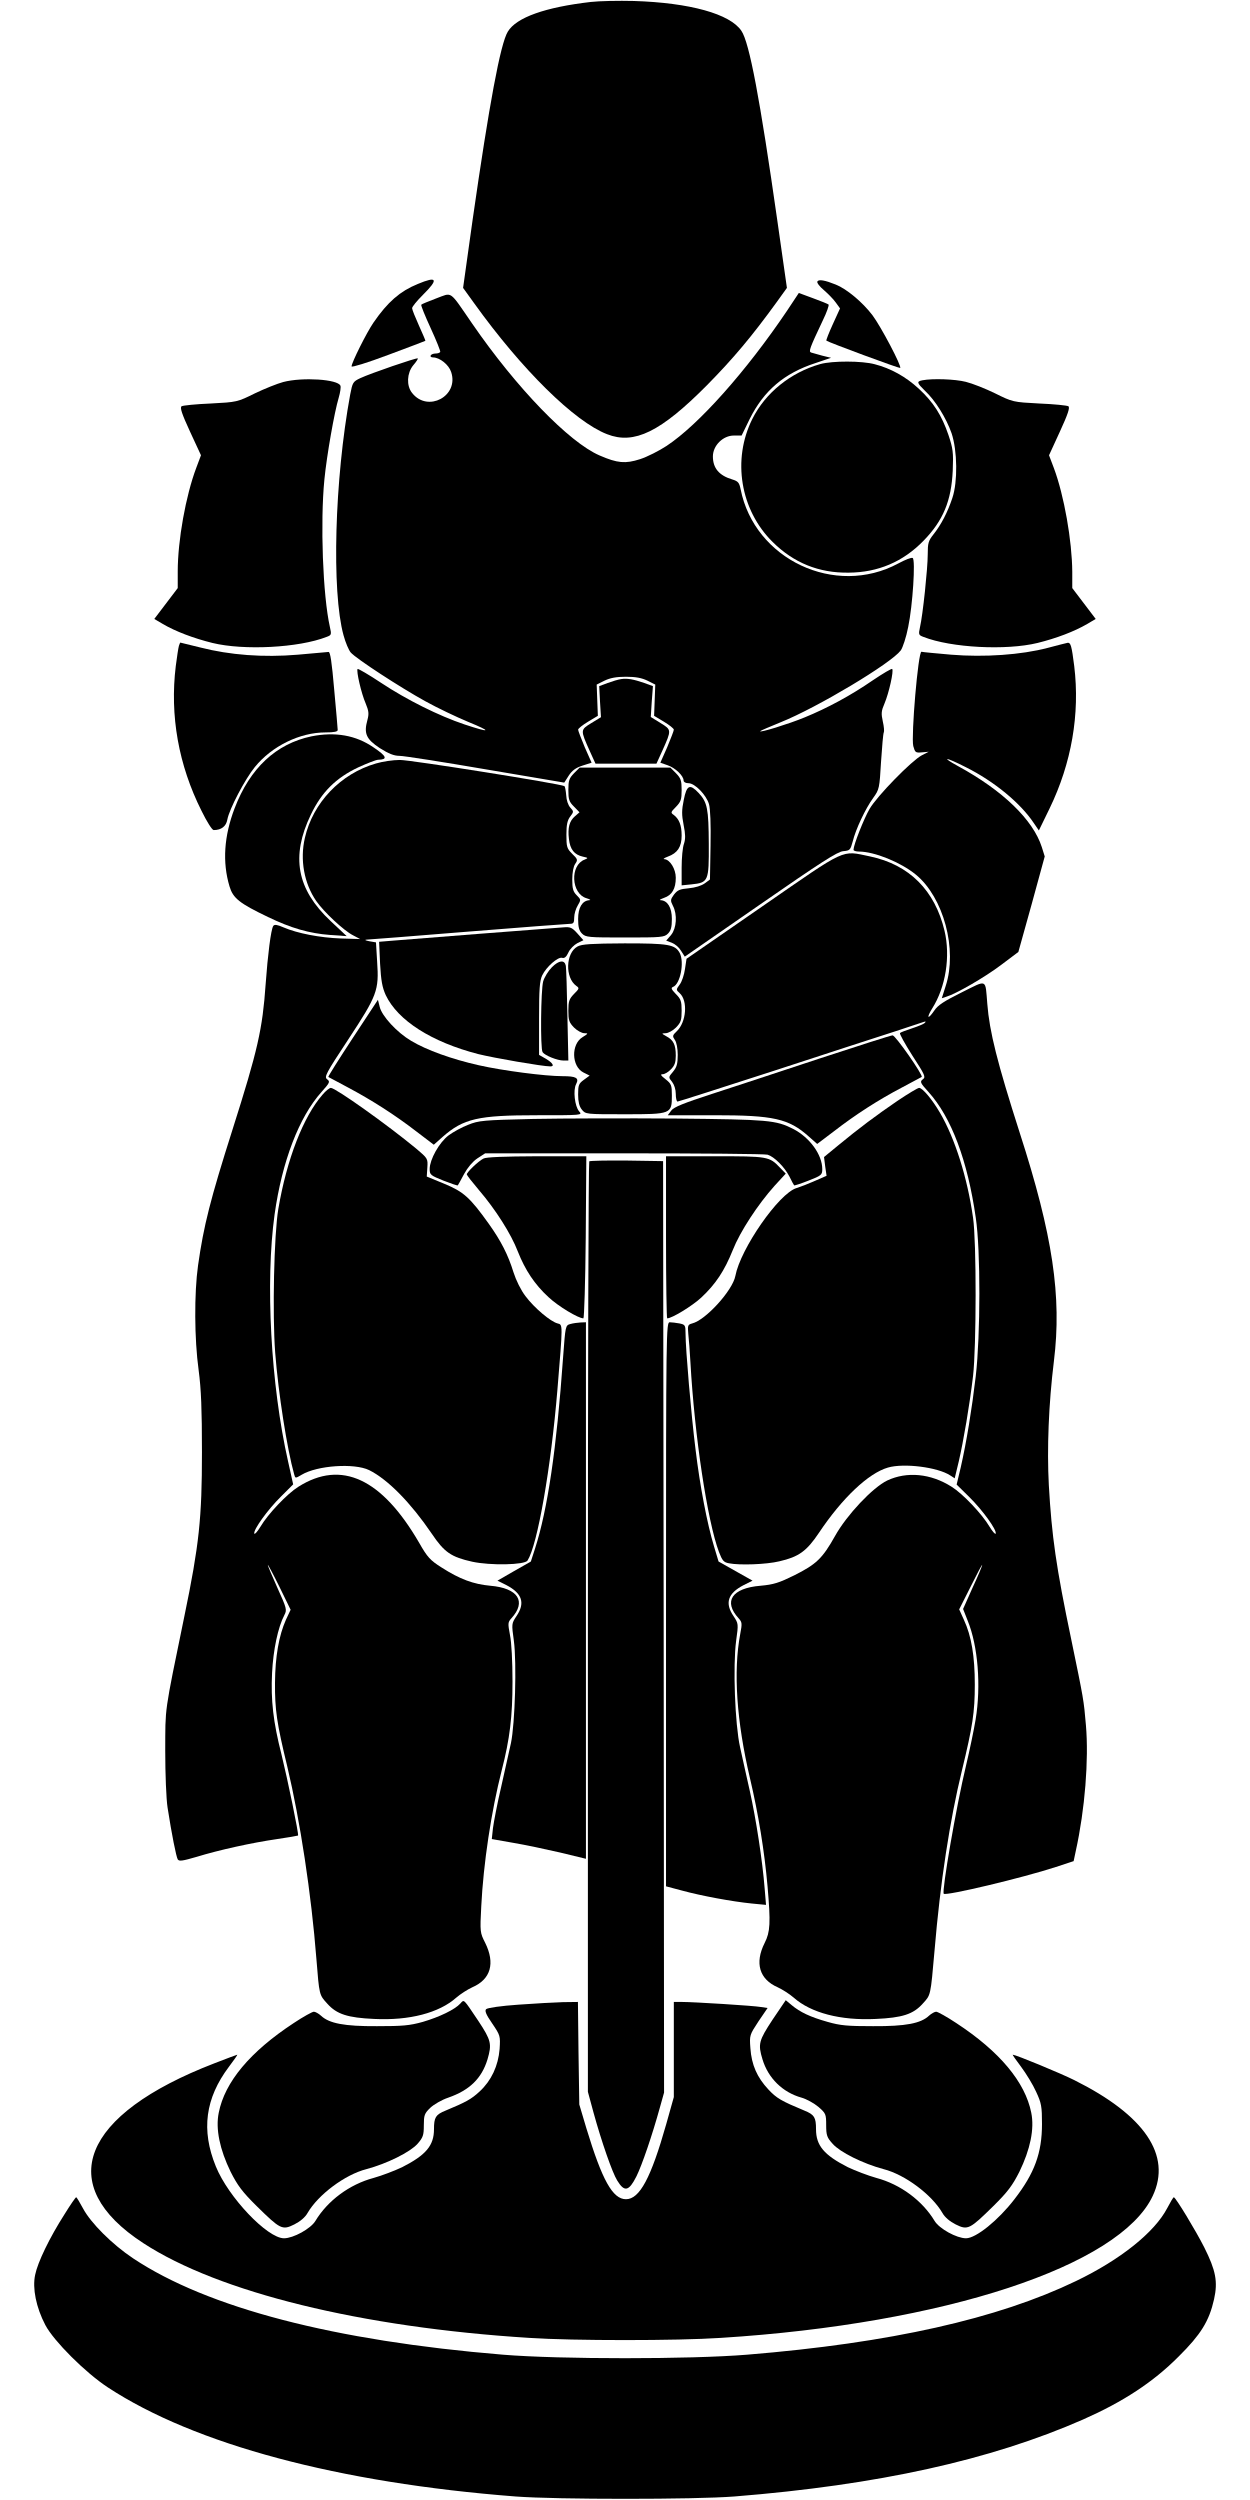
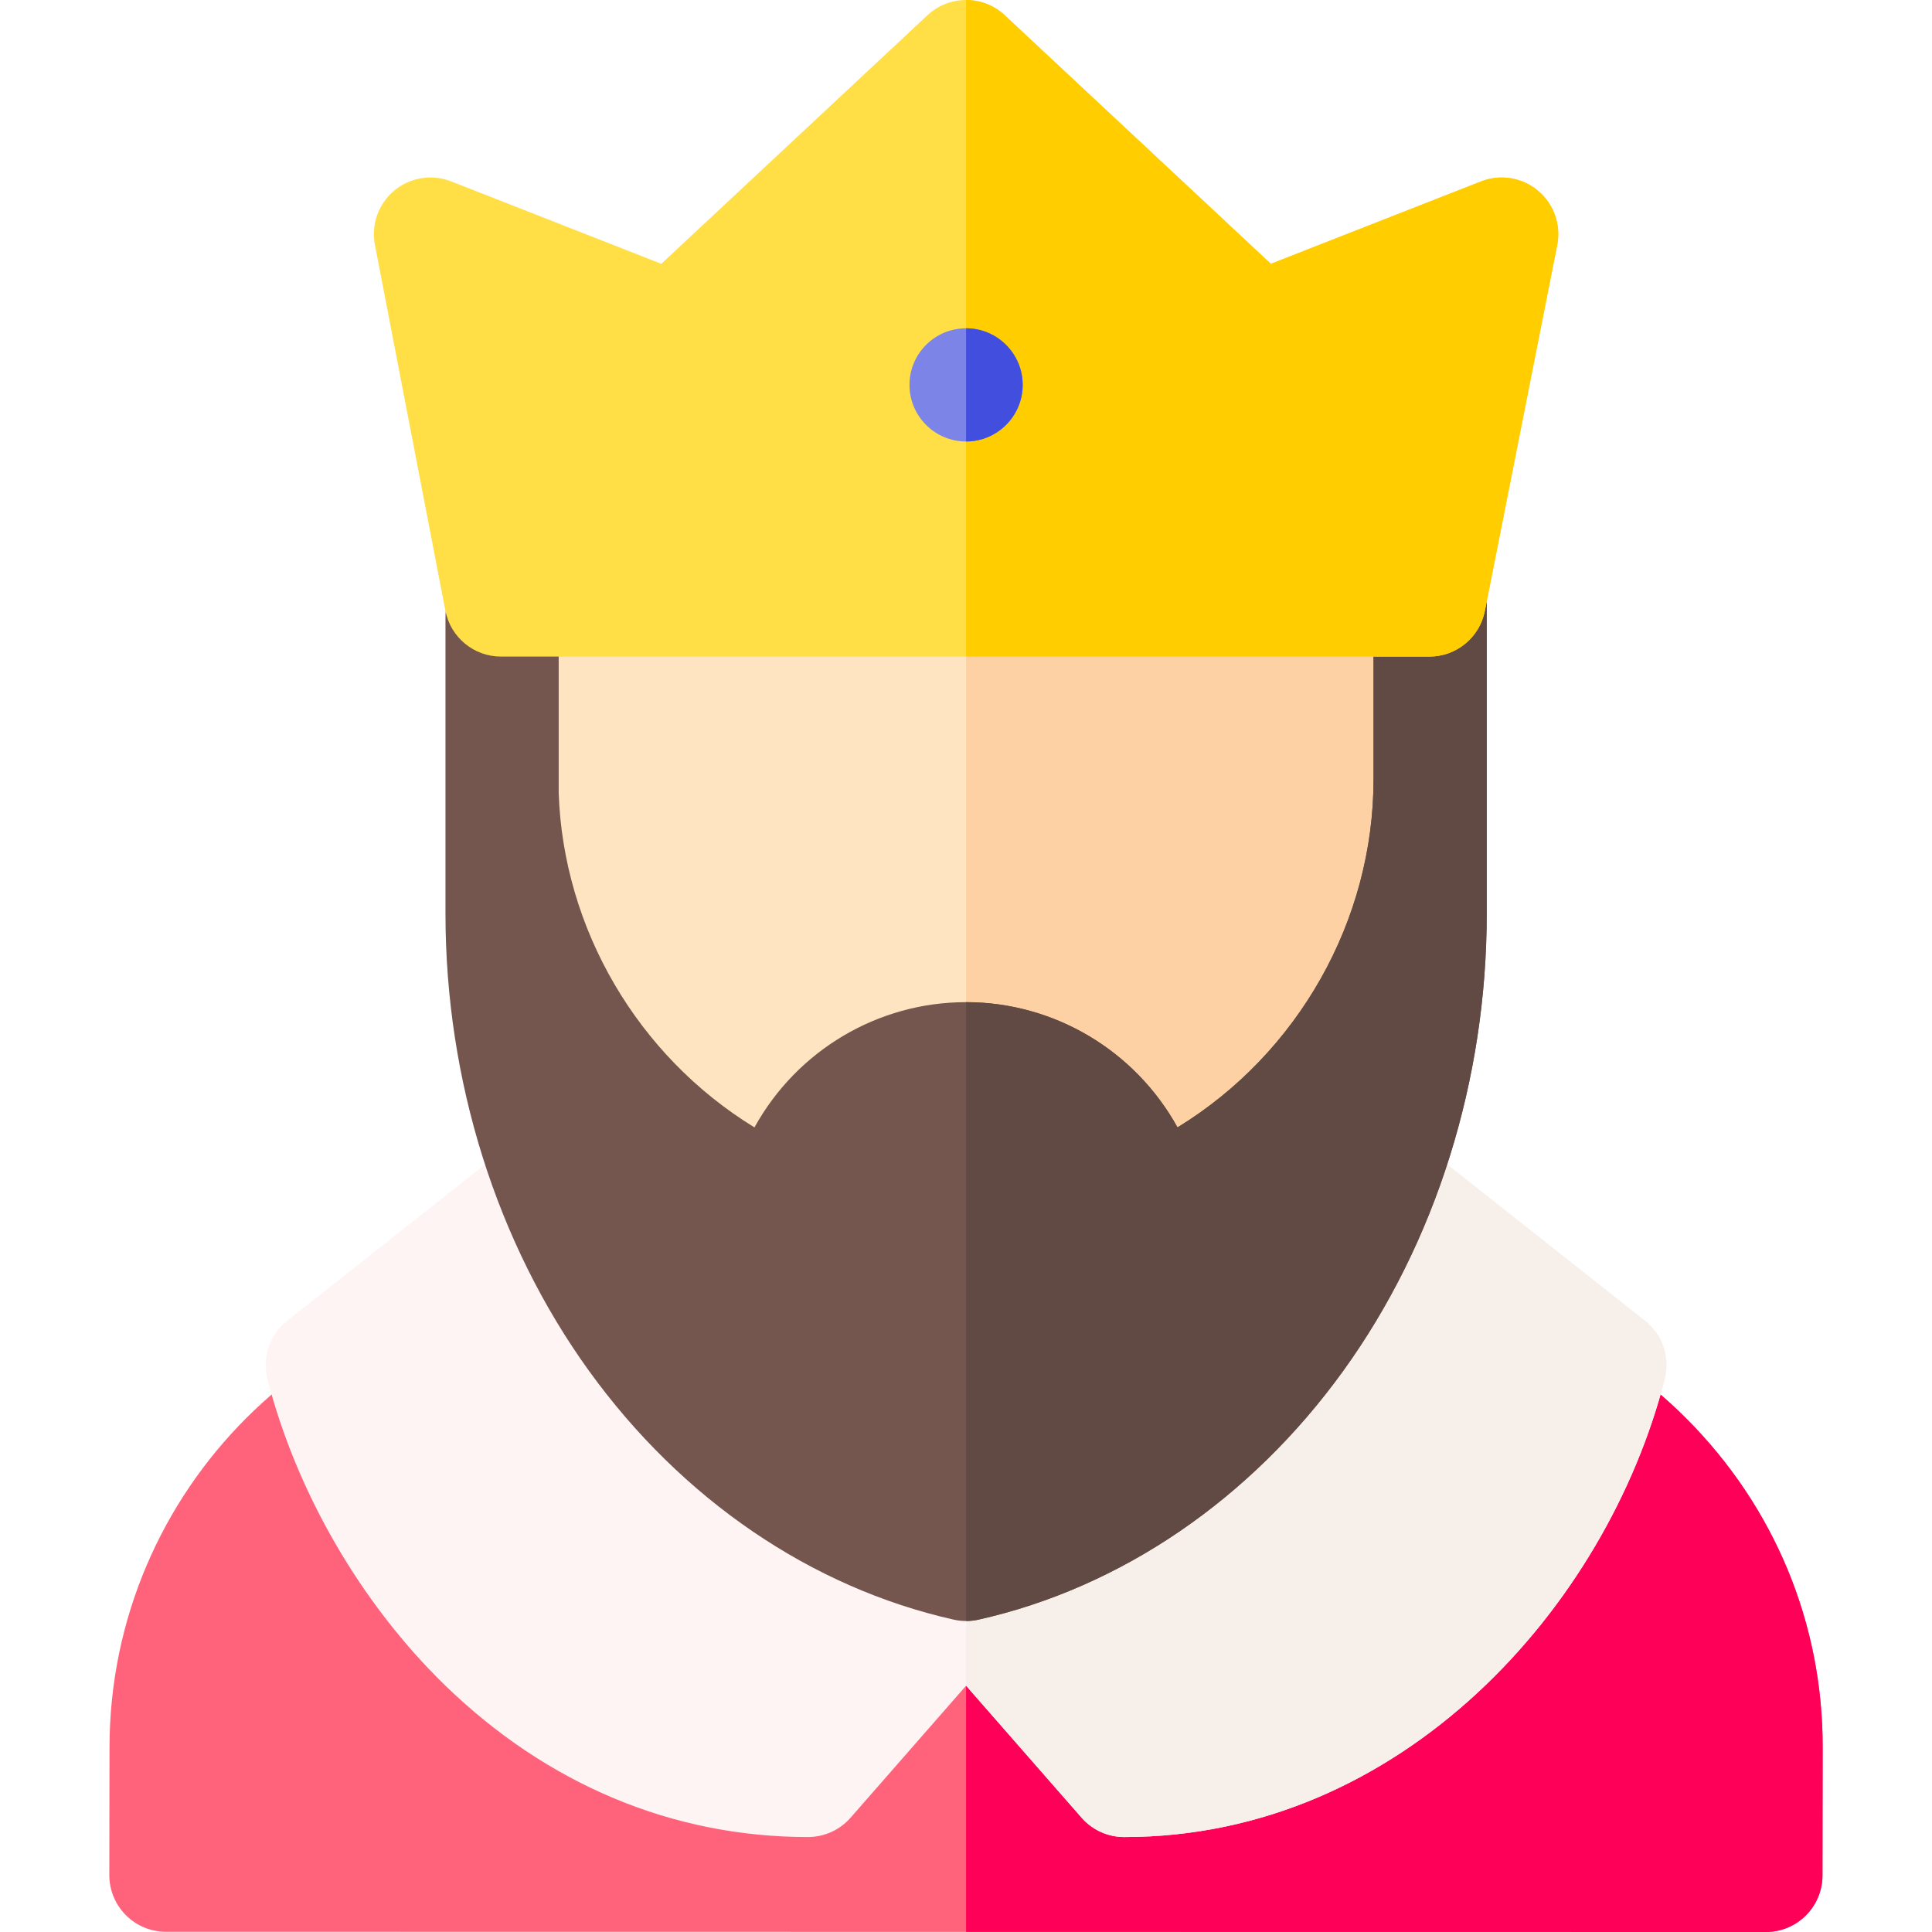
- <svg xmlns="http://www.w3.org/2000/svg" version="1.0" width="640pt" height="1280pt" viewBox="0 0 640 1280" preserveAspectRatio="xMidYMid meet">
-   <g transform="translate(0,1280) scale(0.1,-0.1)" fill="#000000" stroke="none">
-     <path d="M3025 12790 c-233 -27 -381 -79 -425 -152 -38 -62 -95 -370 -180 -962 l-49 -350 57 -79 c244 -340 514 -606 680 -670 139 -55 275 12 512 251 134 136 229 249 358 427 l51 71 -49 344 c-89 624 -143 912 -184 972 -58 87 -264 144 -551 153 -77 2 -176 0 -220 -5z" />
-     <path d="M2139 11346 c-91 -37 -154 -92 -227 -198 -35 -51 -112 -205 -112 -224 0 -6 79 18 188 59 103 38 188 71 190 72 1 1 -14 36 -33 78 -19 42 -35 82 -35 89 0 8 25 38 55 68 82 81 74 98 -26 56z" />
-     <path d="M4185 11359 c-4 -6 11 -26 34 -45 22 -19 50 -48 61 -64 l21 -29 -37 -81 c-20 -44 -35 -82 -33 -84 8 -8 374 -143 378 -140 9 8 -99 213 -142 270 -50 66 -132 135 -188 157 -54 22 -87 28 -94 16z" />
-     <path d="M2233 11272 c-39 -15 -74 -29 -76 -32 -3 -3 19 -57 48 -120 29 -63 51 -118 49 -122 -3 -5 -14 -8 -24 -8 -10 0 -22 -4 -25 -10 -3 -5 2 -10 12 -10 34 0 81 -37 93 -75 41 -123 -120 -209 -200 -107 -30 37 -27 102 6 142 15 17 25 33 23 35 -5 5 -243 -77 -294 -101 -38 -18 -40 -22 -52 -84 -80 -434 -96 -1009 -34 -1233 10 -37 27 -77 37 -88 28 -32 254 -179 381 -249 61 -34 160 -81 220 -106 125 -51 116 -58 -19 -13 -131 44 -294 125 -427 213 -63 42 -117 73 -120 71 -8 -9 19 -126 41 -176 16 -39 18 -53 9 -86 -19 -69 -6 -97 63 -143 46 -29 73 -40 102 -40 21 0 220 -31 441 -69 l402 -68 23 36 c17 26 36 40 70 51 l47 15 -35 79 c-18 44 -34 84 -34 90 0 6 23 24 51 41 l50 30 -3 80 -3 80 40 20 c29 14 60 20 110 20 50 0 81 -6 110 -20 l40 -20 -3 -80 -3 -80 50 -30 c28 -17 51 -35 51 -41 0 -6 -16 -46 -34 -90 l-35 -79 37 -13 c39 -13 82 -54 82 -78 0 -8 10 -14 25 -14 33 0 91 -60 105 -107 7 -23 10 -106 8 -212 l-3 -174 -27 -20 c-17 -12 -48 -22 -82 -25 -45 -4 -57 -9 -75 -32 -19 -26 -19 -31 -6 -57 24 -45 19 -116 -9 -150 l-25 -29 29 -11 c16 -6 37 -24 47 -41 l19 -30 387 268 c310 215 394 269 424 272 35 3 37 6 49 50 15 62 65 168 105 223 31 43 32 49 40 186 5 77 11 145 14 149 3 5 1 30 -5 56 -9 41 -8 54 9 93 22 52 48 167 39 176 -3 3 -47 -23 -99 -58 -113 -78 -234 -143 -349 -190 -82 -34 -238 -82 -227 -70 3 3 50 23 104 45 187 75 566 302 615 368 10 14 28 68 38 120 23 110 38 344 23 353 -6 4 -39 -9 -74 -28 -323 -174 -736 21 -807 380 -7 34 -13 41 -42 50 -68 20 -100 58 -100 118 0 56 52 107 107 107 l40 0 42 86 c72 144 176 233 336 285 l80 27 -45 11 c-25 7 -51 14 -57 16 -14 5 -8 21 60 165 20 41 33 78 29 81 -4 3 -40 18 -79 32 l-73 27 -61 -92 c-207 -307 -451 -582 -616 -691 -38 -25 -99 -56 -136 -68 -75 -24 -115 -21 -207 19 -156 67 -426 346 -653 676 -120 174 -99 159 -184 128z" />
-     <path d="M4200 10936 c-152 -43 -281 -147 -348 -281 -104 -208 -62 -466 104 -630 108 -107 236 -159 389 -157 150 1 278 55 383 163 101 103 143 205 150 359 4 94 1 114 -22 183 -34 100 -77 168 -152 237 -66 61 -143 104 -225 125 -66 18 -217 18 -279 1z" />
-     <path d="M1450 10844 c-30 -8 -95 -34 -145 -58 -89 -44 -91 -45 -227 -52 -75 -3 -142 -10 -148 -14 -10 -6 1 -39 43 -130 l56 -121 -24 -64 c-54 -143 -95 -372 -95 -531 l0 -85 -60 -79 -60 -79 44 -26 c65 -38 157 -73 254 -97 160 -39 441 -25 584 31 25 9 26 12 17 51 -36 160 -50 534 -28 756 12 122 51 344 73 417 8 27 12 55 9 62 -12 33 -194 45 -293 19z" />
-     <path d="M4723 10853 c-31 -6 -29 -13 13 -54 53 -49 109 -140 136 -217 30 -89 32 -249 4 -332 -25 -75 -58 -137 -95 -184 -28 -35 -31 -46 -31 -105 0 -70 -25 -310 -40 -374 -8 -36 -6 -39 18 -48 143 -56 424 -70 584 -31 97 24 189 59 254 97 l44 26 -60 79 -60 79 0 83 c-1 159 -42 392 -94 531 l-25 66 56 122 c41 89 52 123 43 129 -6 4 -73 11 -148 14 -136 7 -138 8 -227 52 -49 24 -117 51 -150 59 -55 14 -170 18 -222 8z" />
-     <path d="M916 9493 c-3 -10 -10 -56 -16 -103 -31 -254 14 -507 132 -742 27 -55 54 -98 62 -98 39 0 64 19 70 54 10 54 91 208 141 269 87 107 230 177 361 177 45 0 64 4 63 13 0 6 -8 100 -18 207 -12 139 -20 194 -29 192 -7 -1 -77 -7 -157 -14 -176 -15 -348 -2 -500 37 -55 14 -100 25 -102 25 -1 0 -4 -8 -7 -17z" />
-     <path d="M5365 9483 c-137 -36 -325 -49 -495 -35 -78 7 -146 13 -152 15 -17 3 -54 -434 -42 -483 9 -33 12 -35 44 -32 l35 3 -35 -18 c-51 -26 -230 -209 -268 -275 -29 -50 -82 -184 -82 -209 0 -5 13 -9 28 -9 79 0 214 -55 291 -118 142 -116 214 -384 153 -570 l-20 -63 21 7 c52 15 200 101 282 163 l89 67 68 244 67 245 -15 48 c-45 140 -199 289 -428 414 -93 51 -65 48 39 -5 146 -73 280 -184 348 -286 l26 -38 55 113 c112 231 156 483 126 729 -13 103 -18 120 -33 119 -7 -1 -52 -13 -102 -26z" />
-     <path d="M3180 9323 c-14 -2 -45 -11 -69 -20 l-43 -16 4 -79 5 -80 -49 -30 c-57 -35 -57 -35 -9 -142 l30 -66 156 0 156 0 30 66 c48 107 48 107 -9 142 l-50 31 5 79 6 79 -44 16 c-55 19 -87 25 -119 20z" />
-     <path d="M1595 9030 c-181 -38 -315 -162 -394 -369 -54 -142 -63 -275 -26 -399 18 -61 51 -87 197 -157 118 -57 211 -84 318 -92 l85 -6 -82 77 c-174 163 -205 331 -101 546 55 115 128 187 242 241 46 21 92 39 102 39 51 1 44 18 -23 63 -91 63 -197 81 -318 57z" />
-     <path d="M1925 8891 c-181 -52 -323 -201 -364 -381 -26 -112 -4 -233 58 -323 38 -55 141 -152 189 -176 l36 -19 -99 3 c-107 4 -222 26 -294 57 -32 14 -46 16 -52 7 -12 -19 -28 -147 -39 -299 -16 -229 -40 -336 -170 -745 -113 -356 -147 -489 -176 -694 -20 -142 -19 -377 3 -536 13 -98 17 -201 17 -420 0 -337 -14 -473 -90 -840 -105 -511 -97 -460 -98 -690 0 -116 5 -246 12 -290 21 -136 44 -251 52 -265 7 -11 25 -8 97 13 114 35 281 72 412 91 57 8 105 17 107 18 5 5 -54 290 -85 416 -42 165 -55 276 -48 417 6 118 30 233 63 296 14 27 12 34 -36 140 -27 61 -50 114 -49 117 0 4 27 -46 59 -111 l58 -119 -24 -51 c-36 -81 -55 -189 -56 -322 -1 -138 9 -208 63 -430 66 -278 123 -653 149 -985 15 -186 14 -183 56 -229 48 -54 105 -72 240 -78 180 -9 332 31 420 109 22 19 58 42 82 53 95 41 118 123 66 228 -26 51 -27 55 -20 186 11 220 51 486 105 698 41 159 55 273 55 453 0 103 -5 201 -13 239 -11 59 -11 65 7 85 79 86 35 155 -108 167 -86 8 -155 33 -250 94 -57 36 -72 52 -114 126 -191 329 -398 426 -618 287 -58 -36 -157 -141 -194 -204 -16 -26 -30 -42 -32 -36 -6 19 69 123 136 189 l63 63 -26 117 c-89 394 -117 920 -69 1266 38 270 125 498 240 626 43 48 45 53 29 65 -16 12 -8 28 108 204 148 225 158 251 148 397 l-6 100 -35 6 c-19 4 -25 7 -14 8 12 0 246 19 520 41 275 22 509 40 522 40 18 0 22 5 22 33 0 17 8 45 18 61 17 29 17 30 -5 52 -19 19 -23 34 -23 81 0 36 6 67 15 80 14 20 13 24 -15 51 -28 28 -30 36 -30 99 0 51 5 74 20 93 18 24 18 25 0 45 -11 12 -20 38 -21 63 -2 24 -6 45 -9 47 -19 12 -792 135 -843 134 -34 0 -89 -8 -122 -18z" />
-     <path d="M2939 8841 c-25 -26 -29 -37 -29 -86 0 -49 4 -60 29 -85 l28 -29 -23 -20 c-29 -25 -38 -59 -31 -117 6 -53 27 -80 71 -90 28 -6 29 -7 10 -15 -77 -28 -70 -175 9 -198 17 -5 24 -10 15 -10 -37 -2 -58 -38 -58 -96 0 -42 5 -60 20 -75 19 -19 33 -20 220 -20 187 0 201 1 220 20 15 15 20 33 20 75 0 58 -22 94 -57 96 -10 0 -2 5 17 12 41 14 60 47 60 103 0 45 -30 93 -58 95 -9 0 -2 6 17 13 50 18 71 50 71 108 0 53 -13 85 -41 106 -16 11 -15 14 12 41 25 26 29 37 29 86 0 49 -4 60 -29 86 l-29 29 -232 0 -232 0 -29 -29z" />
-     <path d="M3501 8705 c-11 -53 -11 -77 -1 -128 10 -49 10 -72 2 -97 -7 -18 -12 -73 -12 -123 l0 -90 50 5 c87 9 90 15 89 207 -1 180 -7 213 -52 261 -45 48 -61 41 -76 -35z" />
-     <path d="M3904 8160 l-389 -269 -8 -53 c-4 -29 -16 -65 -27 -79 -19 -26 -19 -27 0 -44 43 -39 34 -149 -15 -195 -22 -21 -23 -25 -10 -44 9 -12 15 -44 15 -77 0 -46 -5 -63 -24 -86 -24 -28 -24 -29 -5 -52 11 -14 19 -39 19 -62 0 -21 4 -39 9 -39 5 0 229 72 498 159 268 88 547 178 618 201 72 24 137 45 145 48 10 3 12 2 5 -5 -5 -6 -35 -18 -65 -28 -30 -10 -58 -20 -62 -24 -4 -3 25 -55 63 -115 65 -100 70 -111 54 -122 -16 -12 -14 -18 29 -65 117 -130 200 -350 242 -644 25 -167 24 -601 0 -810 -20 -171 -48 -341 -77 -468 l-21 -88 64 -63 c69 -68 142 -169 136 -188 -2 -6 -16 10 -32 36 -37 63 -136 168 -194 204 -107 68 -229 79 -329 32 -75 -36 -208 -177 -268 -285 -64 -114 -95 -144 -209 -201 -77 -38 -105 -47 -172 -53 -147 -12 -192 -80 -112 -167 18 -20 18 -27 8 -80 -36 -191 -19 -446 50 -739 43 -183 74 -372 90 -555 16 -185 14 -231 -15 -288 -52 -103 -27 -186 67 -227 24 -11 60 -34 82 -53 88 -78 240 -118 420 -109 135 6 192 24 240 78 42 46 40 36 61 274 29 346 78 666 140 920 55 227 66 298 66 440 0 144 -17 248 -56 332 l-24 53 59 117 c32 65 59 115 59 111 1 -3 -21 -56 -49 -116 l-49 -110 24 -61 c52 -128 69 -332 40 -506 -8 -49 -30 -155 -49 -235 -50 -208 -125 -644 -114 -656 12 -12 406 82 574 137 l91 30 11 52 c47 213 67 468 52 643 -11 130 -12 134 -75 439 -78 373 -100 529 -115 791 -10 187 -1 415 26 635 41 331 -6 646 -175 1169 -115 359 -155 518 -166 660 -11 131 2 125 -131 59 -90 -45 -122 -65 -141 -94 -33 -48 -41 -38 -10 12 69 109 94 266 63 397 -49 207 -181 339 -381 381 -150 31 -113 48 -551 -255z" />
-     <path d="M2885 8052 c-76 -5 -800 -62 -872 -68 l-72 -6 5 -112 c5 -88 11 -121 29 -161 62 -130 234 -240 474 -302 81 -20 328 -63 369 -63 23 0 12 18 -23 39 l-35 20 0 187 c0 150 3 192 16 220 21 44 81 96 102 90 12 -4 22 5 32 27 8 18 29 39 46 48 l31 15 -31 35 c-27 30 -36 34 -71 31z" />
-     <path d="M2957 7954 c-61 -33 -65 -160 -6 -202 16 -11 15 -14 -12 -41 -25 -26 -29 -37 -29 -86 0 -49 4 -60 29 -86 16 -16 40 -29 53 -29 21 0 20 -2 -9 -20 -60 -36 -57 -150 4 -181 l32 -16 -30 -22 c-26 -19 -29 -27 -29 -75 0 -38 6 -61 19 -77 19 -24 21 -24 219 -24 239 0 242 1 242 96 0 53 -3 60 -32 83 -25 19 -29 26 -15 26 10 0 29 11 42 25 19 19 25 35 25 70 0 56 -12 80 -48 99 -26 15 -26 15 -4 16 13 0 37 13 53 29 25 26 29 37 29 86 0 49 -4 60 -30 86 -23 24 -26 31 -14 36 37 14 59 126 34 174 -24 43 -56 49 -282 49 -171 -1 -219 -4 -241 -16z" />
-     <path d="M2826 7848 c-19 -19 -39 -52 -45 -73 -12 -45 -15 -343 -3 -362 11 -17 76 -43 107 -43 l25 0 -5 233 c-2 127 -6 241 -8 252 -6 32 -35 29 -71 -7z" />
-     <path d="M1806 7485 c-71 -108 -127 -197 -125 -199 2 -1 48 -26 101 -54 120 -64 237 -138 351 -226 l88 -67 45 40 c107 94 182 111 483 111 233 0 234 0 216 20 -22 25 -32 109 -15 140 16 31 0 40 -70 40 -89 0 -305 28 -429 56 -138 31 -268 78 -346 125 -73 43 -150 127 -161 174 l-9 36 -129 -196z" />
-     <path d="M4195 7380 c-198 -66 -446 -147 -550 -181 -144 -47 -195 -67 -208 -85 l-18 -24 238 0 c304 0 381 -17 484 -109 l43 -38 86 65 c111 86 228 161 348 224 53 28 99 53 101 54 9 8 -135 214 -149 213 -8 0 -177 -54 -375 -119z" />
-     <path d="M1652 7196 c-99 -113 -184 -332 -227 -586 -22 -129 -31 -539 -16 -736 16 -207 61 -494 97 -622 6 -22 6 -22 38 -3 80 48 270 61 346 24 95 -47 213 -167 321 -326 64 -95 99 -119 207 -143 92 -20 268 -17 283 6 51 80 120 475 153 875 28 340 28 332 1 339 -36 9 -120 80 -164 139 -24 31 -49 82 -62 123 -27 88 -64 161 -127 249 -96 134 -128 163 -227 204 l-90 37 3 46 c3 46 2 47 -57 97 -146 121 -413 311 -437 311 -7 0 -26 -15 -42 -34z" />
-     <path d="M4594 7163 c-111 -76 -194 -138 -302 -227 l-73 -60 6 -48 7 -48 -57 -25 c-31 -14 -75 -31 -97 -38 -90 -27 -287 -311 -313 -450 -14 -74 -152 -226 -221 -243 -22 -6 -24 -10 -20 -53 3 -25 8 -91 11 -146 21 -377 87 -813 146 -971 17 -44 24 -53 51 -58 55 -11 192 -6 258 10 100 23 140 52 203 146 119 178 253 305 353 334 82 24 255 2 319 -40 l23 -15 21 87 c24 104 55 285 73 437 17 147 18 688 0 810 -29 206 -93 407 -169 537 -40 69 -90 128 -107 128 -7 0 -57 -30 -112 -67z" />
-     <path d="M2730 7071 c-256 -6 -279 -8 -333 -30 -32 -12 -77 -37 -100 -54 -48 -36 -97 -124 -97 -172 0 -30 4 -33 71 -60 38 -15 71 -26 73 -24 2 2 16 28 32 58 18 33 44 64 68 80 l40 26 710 0 c391 0 722 -3 736 -7 34 -10 87 -63 112 -112 11 -23 22 -43 24 -45 1 -2 35 9 73 24 67 26 71 30 71 59 0 74 -64 162 -149 206 -90 45 -123 48 -601 53 -250 2 -579 1 -730 -2z" />
-     <path d="M2475 6868 c-27 -14 -85 -70 -85 -81 0 -4 28 -40 62 -80 85 -99 165 -225 199 -314 38 -96 86 -169 158 -235 49 -46 152 -108 178 -108 4 0 10 187 12 415 l3 415 -253 0 c-166 -1 -261 -4 -274 -12z" />
-     <path d="M3410 6465 c0 -228 3 -415 6 -415 24 0 126 62 174 106 74 69 119 137 162 244 37 94 128 233 214 329 l57 62 -29 30 c-55 58 -61 59 -334 59 l-250 0 0 -415z" />
-     <path d="M3017 6854 c-4 -4 -7 -1078 -7 -2385 l0 -2379 29 -107 c41 -149 96 -307 121 -347 37 -61 60 -56 99 22 28 57 80 208 120 353 l21 75 -2 2385 -3 2384 -186 3 c-102 1 -188 -1 -192 -4z" />
-     <path d="M2920 6021 c-25 -7 -25 -9 -37 -171 -33 -466 -79 -779 -144 -980 l-21 -65 -86 -49 -85 -49 46 -23 c81 -42 97 -92 51 -159 -25 -38 -25 -39 -13 -126 15 -111 6 -425 -15 -524 -8 -38 -31 -139 -50 -224 -20 -85 -38 -180 -42 -211 l-6 -56 108 -19 c60 -10 169 -33 242 -50 l132 -32 0 1373 0 1374 -27 -1 c-16 -1 -39 -4 -53 -8z" />
-     <path d="M3410 4586 l0 -1444 83 -22 c99 -27 256 -56 356 -66 l73 -7 -7 84 c-11 140 -44 356 -76 499 -17 74 -39 176 -50 225 -26 116 -37 417 -20 544 12 87 12 88 -13 126 -46 67 -30 117 51 159 l46 23 -87 49 -87 49 -24 80 c-34 113 -71 303 -94 495 -22 175 -51 513 -51 591 0 44 -2 47 -31 53 -17 3 -40 6 -50 6 -18 0 -19 -39 -19 -1444z" />
-     <path d="M2357 2542 c-28 -31 -107 -69 -192 -94 -68 -19 -104 -22 -235 -22 -167 -1 -245 14 -287 54 -12 11 -29 20 -36 20 -8 0 -55 -26 -103 -58 -224 -147 -353 -302 -384 -459 -17 -83 5 -188 61 -303 35 -69 59 -102 133 -175 121 -119 131 -125 193 -94 30 15 56 37 68 59 54 93 191 196 301 224 105 28 224 87 262 130 28 32 32 44 32 94 0 52 3 61 33 90 18 17 59 41 92 52 109 38 171 98 201 196 23 79 19 97 -47 197 -78 116 -72 111 -92 89z" />
-     <path d="M3956 2460 c-71 -108 -76 -125 -52 -204 29 -96 103 -169 200 -196 25 -7 63 -28 86 -47 38 -33 40 -37 40 -93 0 -53 4 -64 33 -96 37 -43 156 -102 261 -130 110 -28 247 -131 301 -224 12 -22 38 -44 68 -59 62 -31 72 -25 193 94 74 73 98 106 133 175 56 115 78 220 61 303 -31 156 -161 313 -384 459 -48 32 -95 58 -103 58 -7 0 -24 -9 -36 -20 -42 -40 -120 -55 -287 -54 -130 0 -167 3 -233 22 -89 25 -141 50 -184 86 l-30 25 -67 -99z" />
-     <path d="M2653 2536 c-87 -6 -157 -16 -164 -23 -8 -8 -1 -27 31 -73 42 -62 42 -64 38 -131 -7 -86 -42 -162 -103 -218 -42 -39 -70 -54 -173 -97 -52 -21 -60 -35 -60 -96 0 -83 -41 -132 -163 -194 -38 -18 -103 -43 -146 -55 -124 -33 -236 -117 -298 -220 -24 -40 -113 -89 -161 -89 -85 0 -285 210 -349 368 -76 186 -54 349 67 510 26 34 45 62 43 62 -2 0 -55 -20 -117 -44 -682 -263 -824 -622 -364 -921 386 -252 1115 -431 1976 -485 225 -15 755 -15 980 0 1145 72 2044 368 2212 727 98 208 -41 413 -402 593 -70 35 -300 130 -315 130 -2 0 17 -28 43 -62 26 -35 61 -92 77 -128 27 -58 30 -75 30 -165 0 -148 -38 -252 -141 -385 -83 -108 -197 -200 -248 -200 -48 0 -137 49 -161 89 -62 103 -174 187 -298 220 -43 12 -108 37 -146 55 -122 62 -163 111 -163 194 0 61 -8 75 -60 96 -118 49 -142 63 -184 108 -58 62 -86 126 -92 211 -5 67 -4 68 41 137 l47 69 -33 5 c-39 7 -346 26 -405 26 l-42 0 0 -244 0 -243 -39 -139 c-78 -275 -136 -384 -206 -384 -68 0 -122 97 -203 364 l-36 121 -4 263 -3 262 -77 -1 c-42 -1 -145 -7 -229 -13z" />
-     <path d="M331 1464 c-78 -122 -138 -247 -151 -311 -15 -69 5 -167 52 -257 43 -82 205 -244 321 -320 444 -291 1180 -488 2087 -558 212 -16 914 -16 1120 0 736 59 1311 186 1785 394 206 91 360 192 490 323 113 112 156 181 181 293 20 90 9 147 -50 265 -44 87 -147 257 -156 257 -3 0 -18 -25 -34 -56 -65 -124 -240 -264 -467 -373 -400 -193 -951 -317 -1684 -377 -293 -24 -957 -24 -1250 0 -864 71 -1513 240 -1893 493 -107 71 -218 182 -257 256 -17 31 -32 57 -35 57 -3 0 -30 -39 -59 -86z" />
+ <svg xmlns="http://www.w3.org/2000/svg" id="Layer_1" enable-background="new 0 0 511.995 511.995" height="512" viewBox="0 0 511.995 511.995" width="512">
+   <g>
+     <g>
+       <path d="m467.972 511.995c-.001 0-.001 0-.002 0l-424-.056c-3.982 0-7.8-1.584-10.613-4.402s-4.391-6.639-4.385-10.621l.051-33.965c.101-68.071 55.586-123.451 123.685-123.451h206.629c33.012 0 64.107 12.935 87.56 36.423 23.345 23.379 36.175 54.303 36.126 87.073l-.051 34.021c-.013 8.275-6.726 14.978-15 14.978z" fill="#ff637b" />
+     </g>
+     <path d="m446.897 375.923c-23.452-23.488-54.548-36.423-87.56-36.423h-103.314v172.467l211.947.028h.002c8.274 0 14.987-6.703 15-14.978l.051-34.021c.049-32.77-12.781-63.694-36.126-87.073z" fill="#ff0059" />
+     <g>
+       <path d="m297.924 486.829c-4.325 0-8.439-1.867-11.288-5.122l-30.614-34.983-30.613 34.983c-2.848 3.255-6.963 5.122-11.288 5.122-35.859 0-69.138-13.924-96.237-40.267-22.197-21.578-39.328-51.124-46.999-81.063-1.471-5.743.578-11.815 5.23-15.491l63.031-49.813c2.64-2.086 5.904-3.224 9.269-3.231l214.566-.463h.032c3.375 0 6.652 1.138 9.301 3.231l63.616 50.276c4.651 3.676 6.701 9.748 5.229 15.491-15.446 60.293-69.607 121.33-143.235 121.33z" fill="#fff4f4" />
+     </g>
+     <path d="m435.93 350.008-63.616-50.276c-2.648-2.093-5.926-3.231-9.301-3.231-.011 0-.021 0-.032 0l-106.958.231v149.994l30.613 34.983c2.849 3.255 6.963 5.122 11.288 5.122 73.628 0 127.789-61.037 143.235-121.33 1.472-5.746-.578-11.817-5.229-15.493z" fill="#f6efea" />
+     <path clip-rule="evenodd" d="m142.955 170.487h225.362v136.851h-225.362z" fill="#ffe4c1" fill-rule="evenodd" />
+     <path clip-rule="evenodd" d="m256.023 170.487h112.294v136.851h-112.294z" fill="#fdd1a3" fill-rule="evenodd" />
+     <path d="m378.992 143.58c-8.284 0-15 6.716-15 15v48c0 37.246-19.904 72.571-51.944 92.189-11.312-20.472-32.791-33.189-56.056-33.189s-44.744 12.717-56.055 33.188v.001c-31.014-18.989-50.655-52.695-51.882-88.614v-46.575c0-8.284-6.716-15-15-15s-15 6.716-15 15v78.584c0 44.135 13.512 87.158 38.046 121.145 24.563 34.026 58.883 57.433 96.638 65.906 1.082.243 2.184.364 3.285.364 1.102 0 2.203-.122 3.285-.364 37.754-8.474 72.074-31.88 96.638-65.906 24.534-33.987 38.046-77.01 38.046-121.145v-83.584c-.001-8.284-6.717-15-15.001-15z" fill="#74564f" />
+     <path d="m378.992 143.58c-8.284 0-15 6.716-15 15v48c0 37.246-19.904 72.571-51.944 92.189-11.306-20.463-32.772-33.177-56.025-33.189v164c1.102 0 2.203-.122 3.285-.364 37.754-8.474 72.074-31.88 96.638-65.906 24.534-33.987 38.046-77.01 38.046-121.145v-83.585c0-8.284-6.716-15-15-15z" fill="#604a43" />
+     <g>
+       <path d="m378.782 174h-246.018c-7.19 0-13.369-5.102-14.729-12.163l-18.678-96.963c-1.034-5.369.935-10.875 5.139-14.371 4.205-3.496 9.979-4.426 15.067-2.431l55.694 21.842 70.529-65.876c5.764-5.384 14.714-5.384 20.478 0l70.528 65.876 55.691-21.841c5.103-2.002 10.889-1.06 15.096 2.455 4.205 3.515 6.159 9.043 5.096 14.42l-19.178 96.962c-1.39 7.026-7.553 12.09-14.715 12.09z" fill="#ffde46" />
+     </g>
+     <path d="m407.578 50.527c-4.207-3.515-9.993-4.457-15.096-2.455l-55.691 21.841-70.528-65.875c-2.882-2.693-6.561-4.038-10.24-4.038v174h122.759c7.162 0 13.325-5.063 14.715-12.09l19.178-96.962c1.063-5.377-.891-10.906-5.097-14.421z" fill="#ffcd00" />
+     <g clip-rule="evenodd" fill-rule="evenodd">
+       <circle cx="256.023" cy="102" fill="#7c84e8" r="15" />
+       <path d="m256.023 87v30c8.262 0 15-6.739 15-15s-6.738-15-15-15z" fill="#424ede" />
+     </g>
  </g>
</svg>
